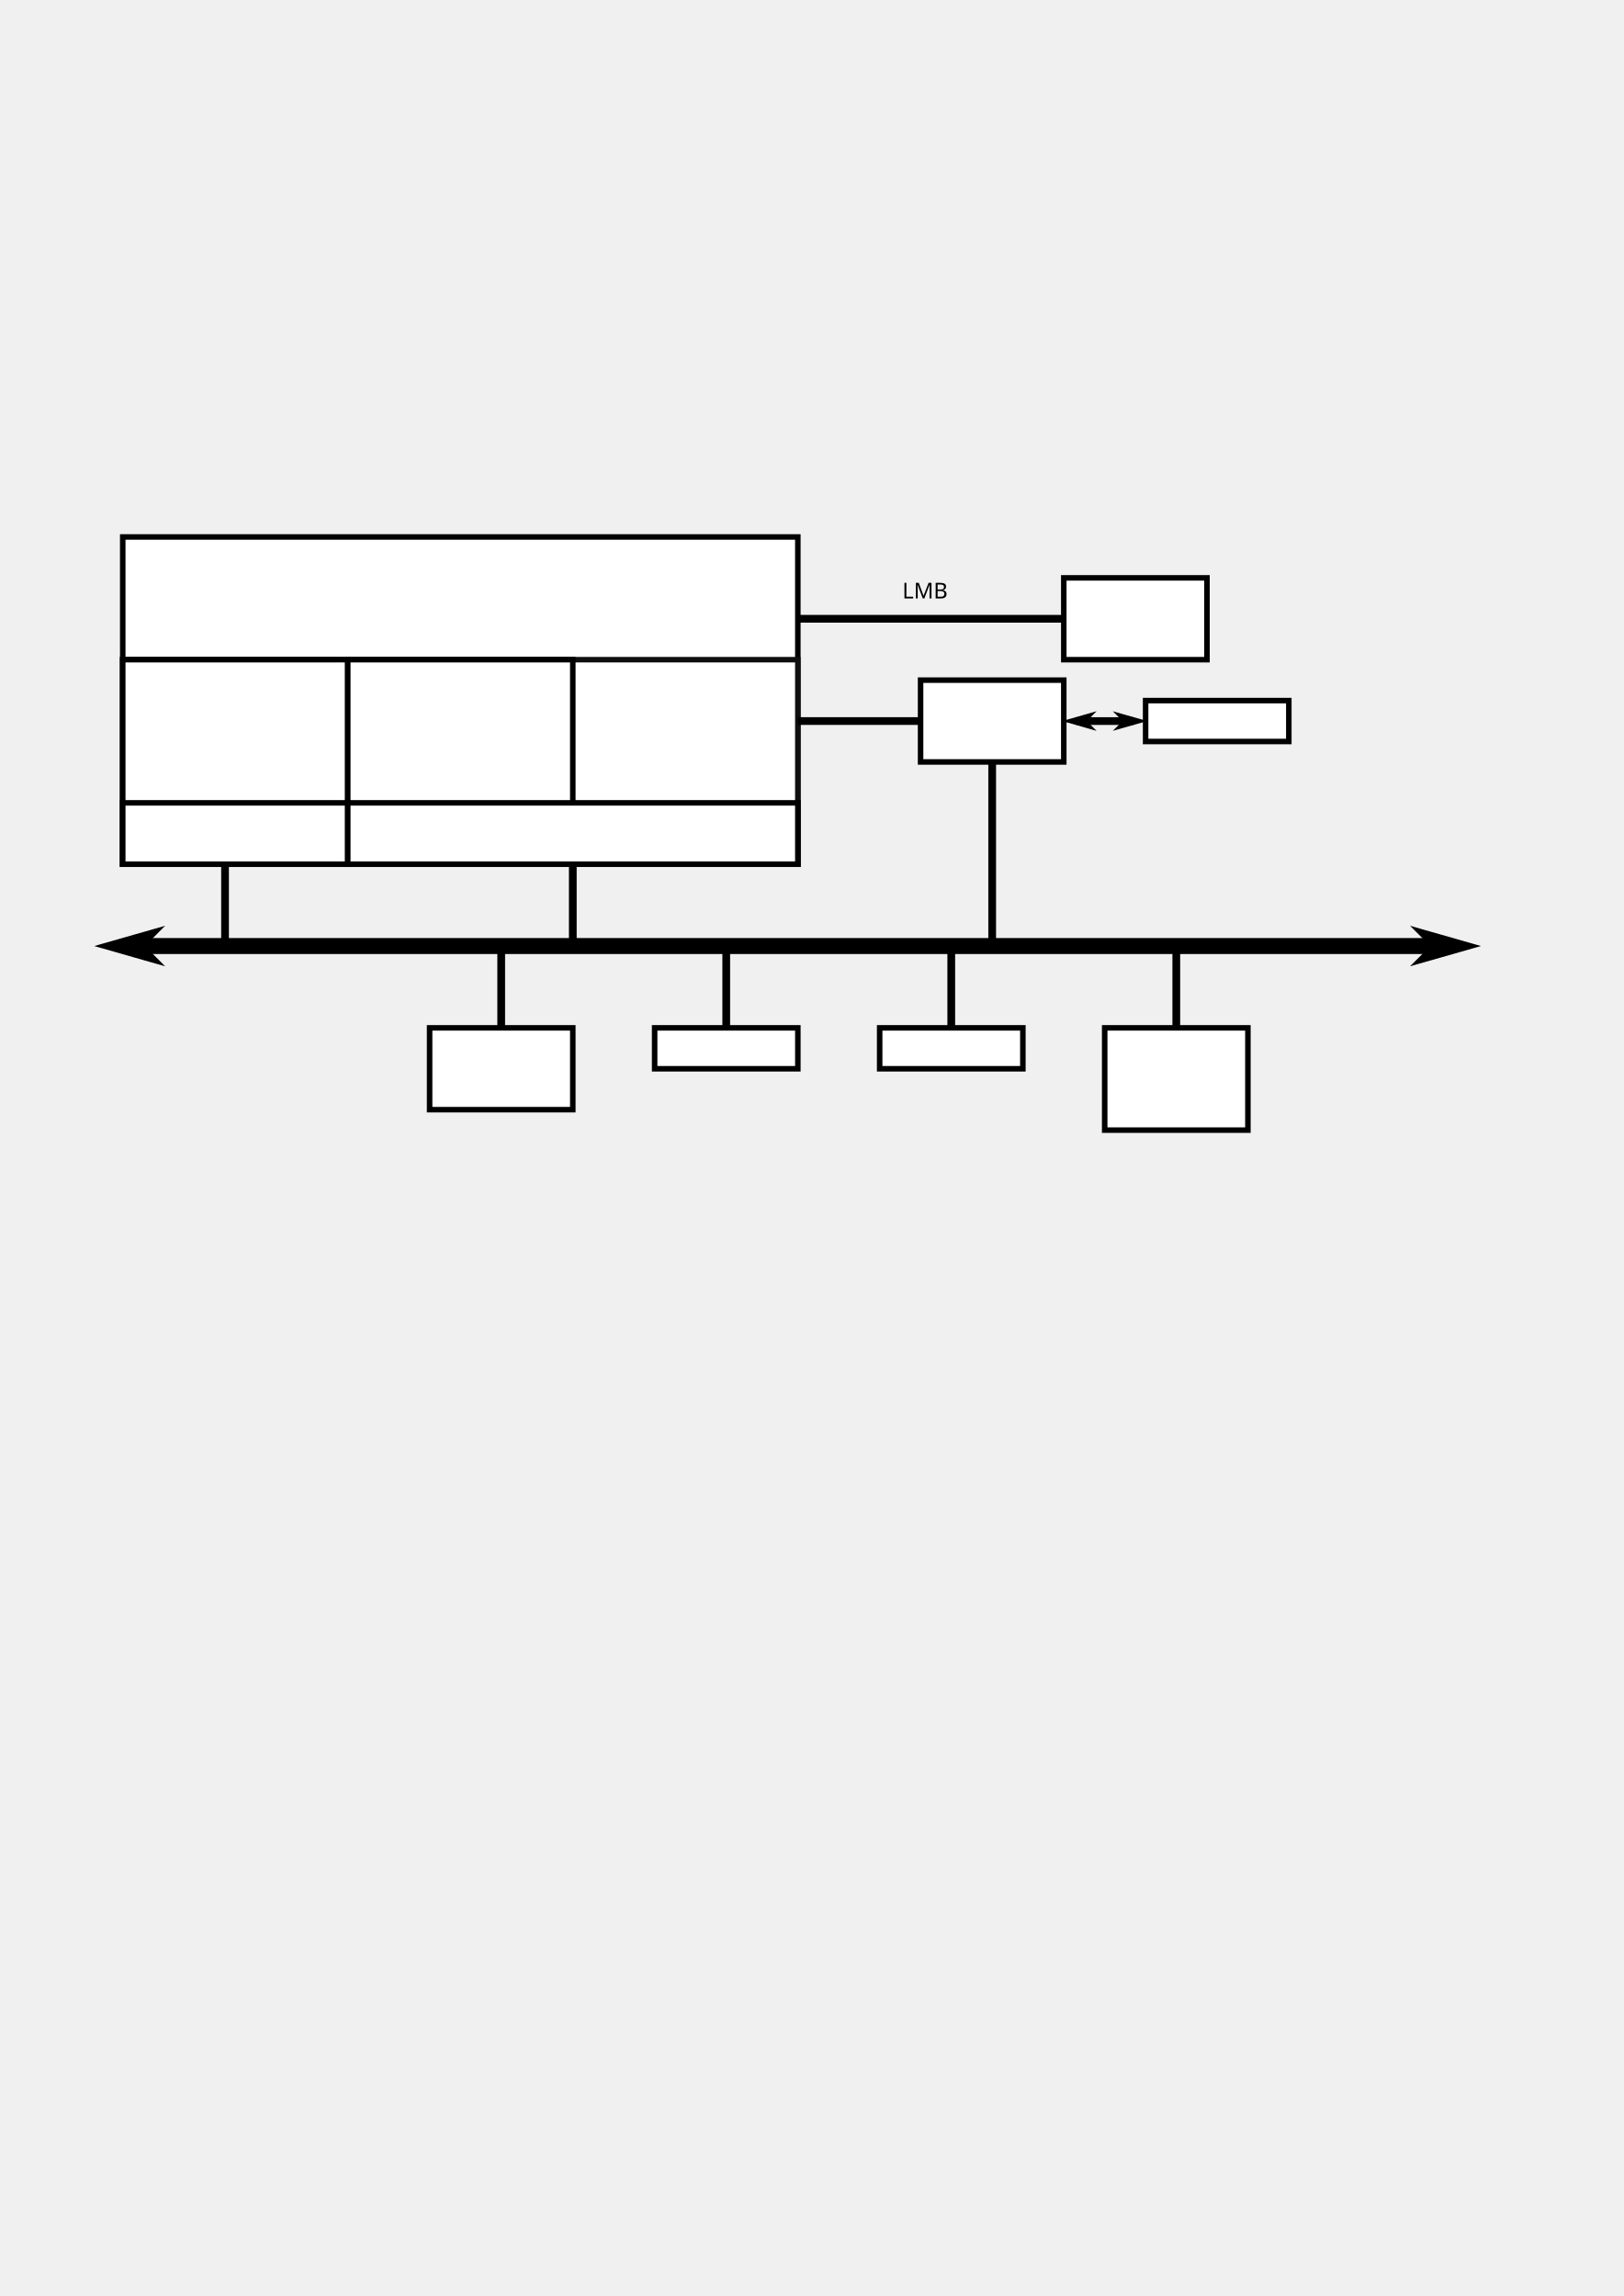
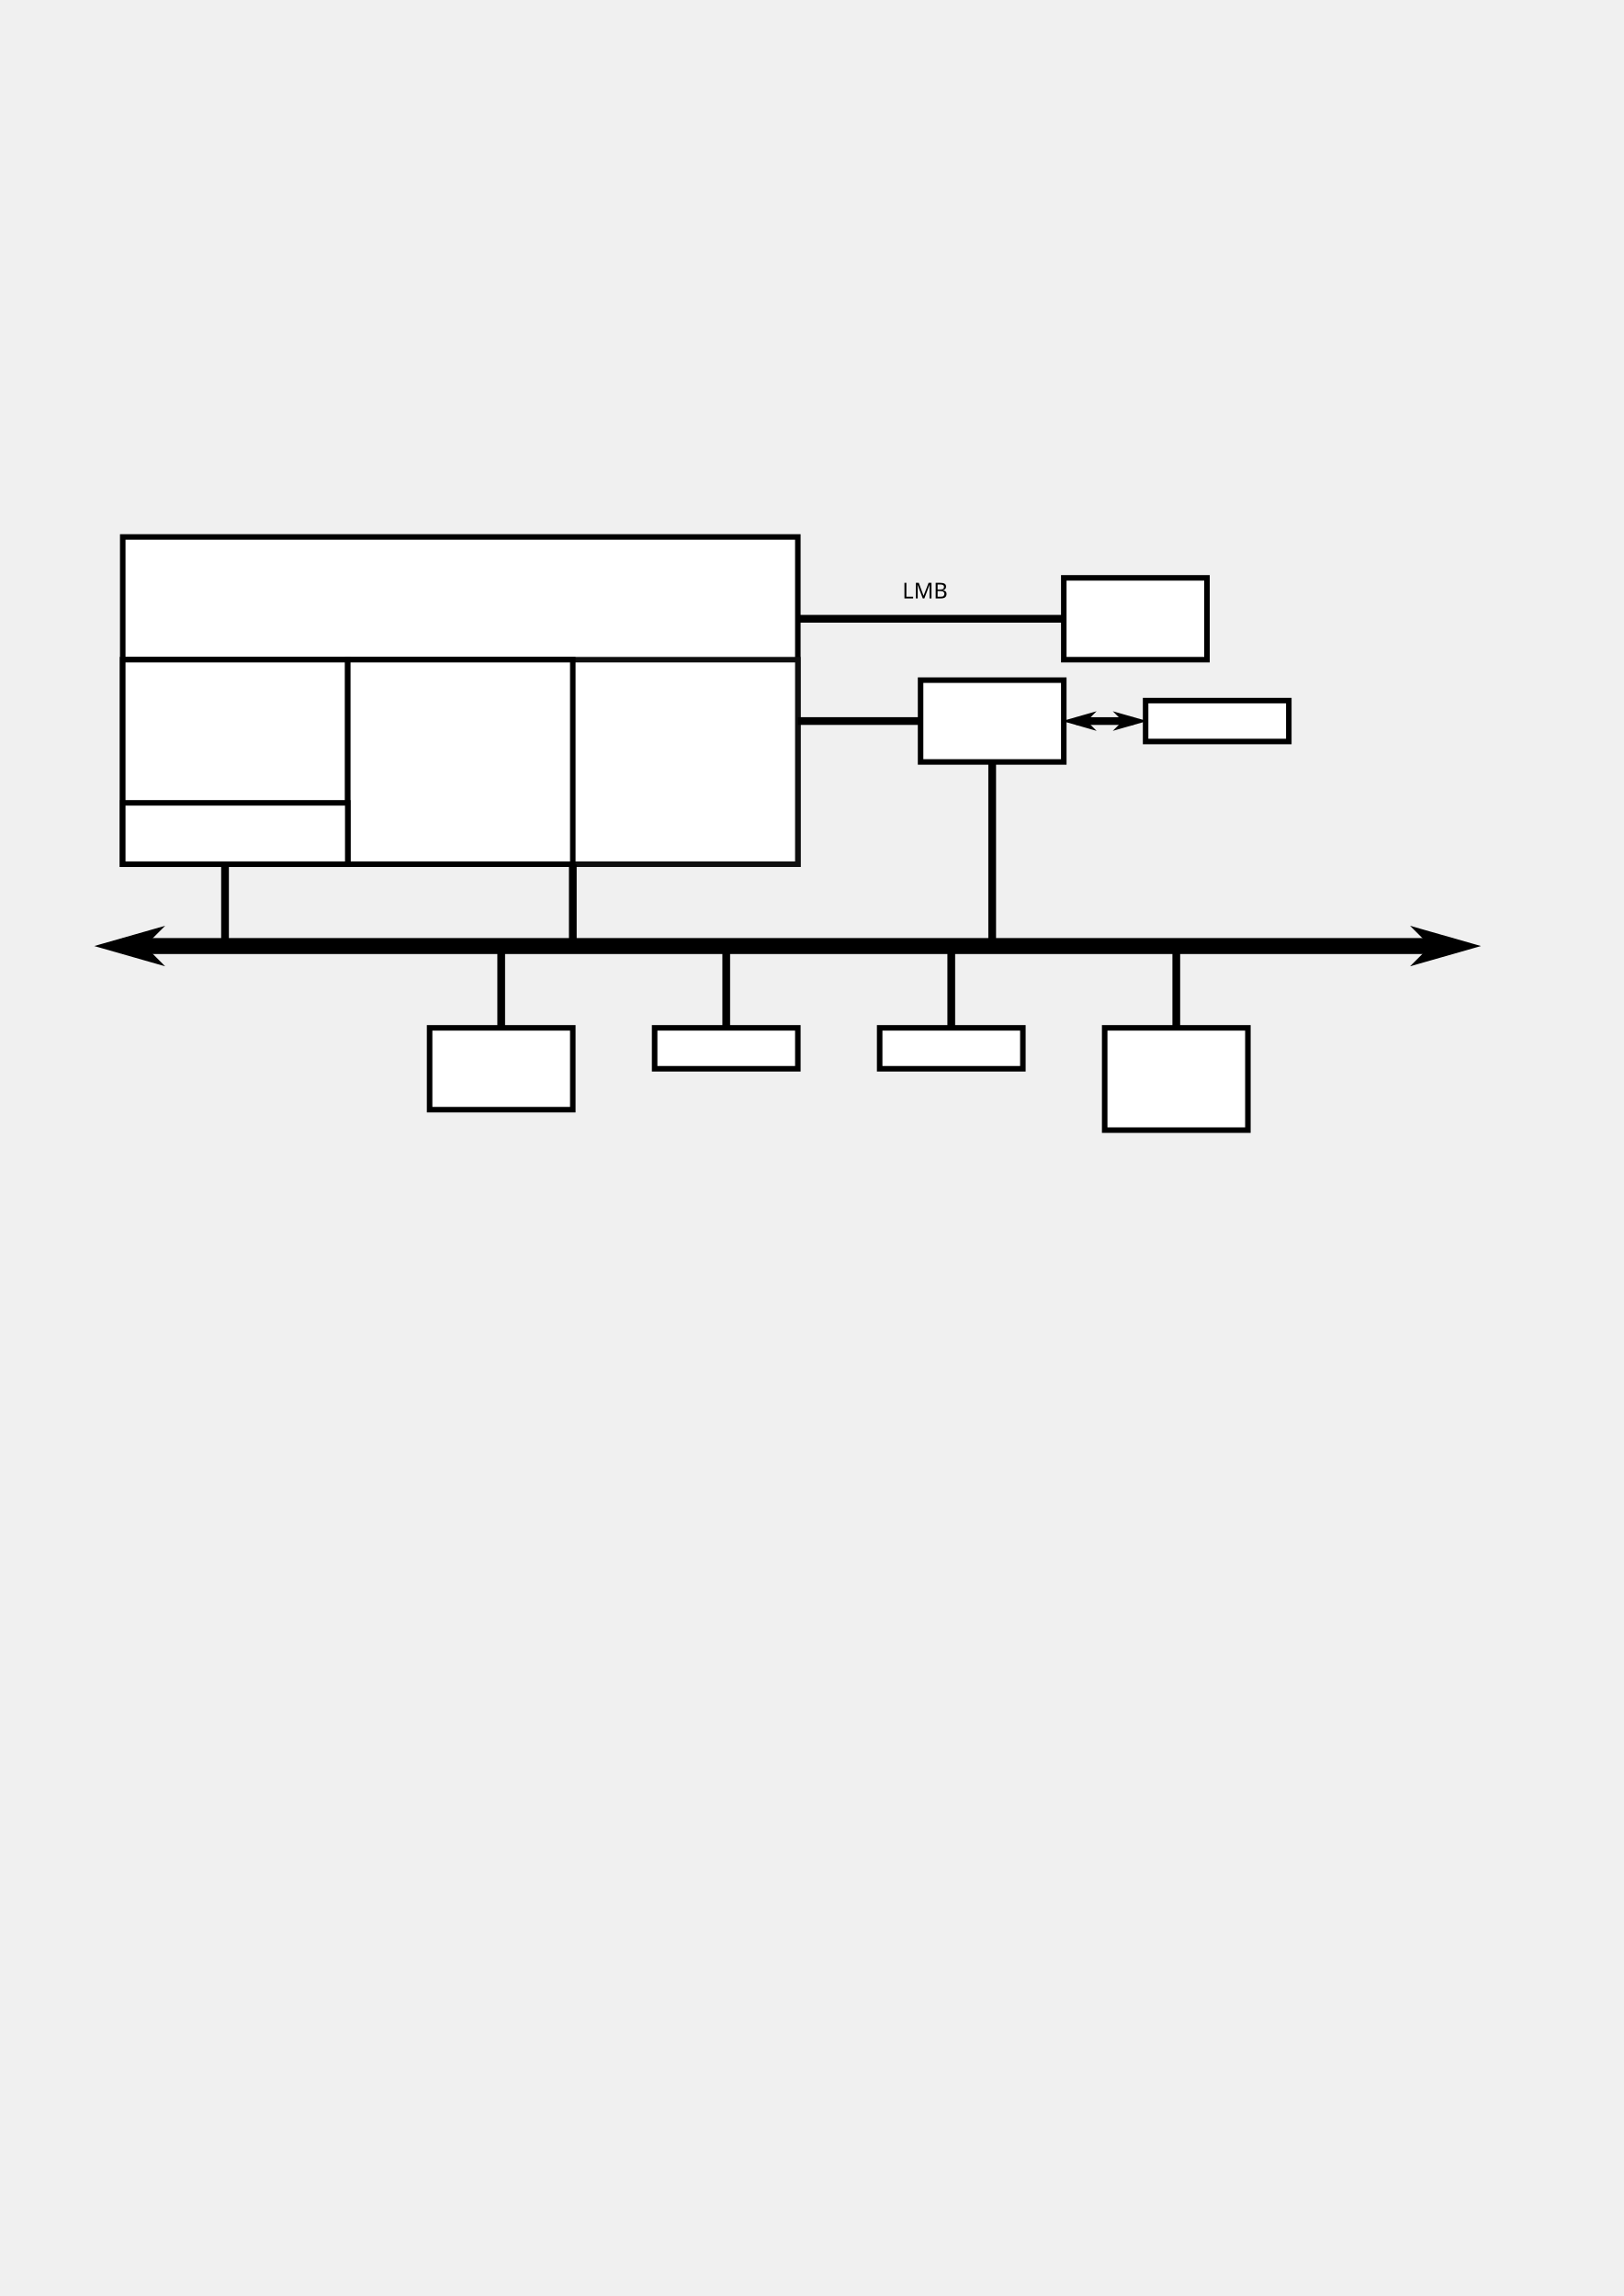
<svg xmlns="http://www.w3.org/2000/svg" width="210mm" height="297mm" viewBox="0 0 210 297" version="1.1" id="svg8">
  <defs id="defs2">
    <marker orient="auto" refY="0.0" refX="0.0" id="marker6190" style="overflow:visible;">
      <path id="path6188" d="M 0.0,0.0 L 5.0,-5.0 L -12.5,0.0 L 5.0,5.0 L 0.0,0.0 z " style="fill-rule:evenodd;stroke:#000000;stroke-width:1pt;stroke-opacity:1;fill:#000000;fill-opacity:1" transform="scale(0.2) rotate(180) translate(6,0)" />
    </marker>
    <marker orient="auto" refY="0.0" refX="0.0" id="marker6114" style="overflow:visible">
      <path id="path6112" d="M 0.0,0.0 L 5.0,-5.0 L -12.5,0.0 L 5.0,5.0 L 0.0,0.0 z " style="fill-rule:evenodd;stroke:#000000;stroke-width:1pt;stroke-opacity:1;fill:#000000;fill-opacity:1" transform="scale(0.2) translate(6,0)" />
    </marker>
    <marker orient="auto" refY="0.0" refX="0.0" id="Arrow1Send" style="overflow:visible;">
      <path id="path4820" d="M 0.0,0.0 L 5.0,-5.0 L -12.5,0.0 L 5.0,5.0 L 0.0,0.0 z " style="fill-rule:evenodd;stroke:#000000;stroke-width:1pt;stroke-opacity:1;fill:#000000;fill-opacity:1" transform="scale(0.2) rotate(180) translate(6,0)" />
    </marker>
    <marker orient="auto" refY="0.0" refX="0.0" id="Arrow1Sstart" style="overflow:visible">
      <path id="path4817" d="M 0.0,0.0 L 5.0,-5.0 L -12.5,0.0 L 5.0,5.0 L 0.0,0.0 z " style="fill-rule:evenodd;stroke:#000000;stroke-width:1pt;stroke-opacity:1;fill:#000000;fill-opacity:1" transform="scale(0.2) translate(6,0)" />
    </marker>
    <marker orient="auto" refY="0.0" refX="0.0" id="marker5848" style="overflow:visible">
      <path id="path5846" d="M 0.0,0.0 L 5.0,-5.0 L -12.5,0.0 L 5.0,5.0 L 0.0,0.0 z " style="fill-rule:evenodd;stroke:#000000;stroke-width:1pt;stroke-opacity:1;fill:#000000;fill-opacity:1" transform="scale(0.4) translate(10,0)" />
    </marker>
    <marker orient="auto" refY="0.0" refX="0.0" id="marker5796" style="overflow:visible">
      <path id="path5794" d="M 0.0,0.0 L 5.0,-5.0 L -12.5,0.0 L 5.0,5.0 L 0.0,0.0 z " style="fill-rule:evenodd;stroke:#000000;stroke-width:1pt;stroke-opacity:1;fill:#000000;fill-opacity:1" transform="scale(0.4) translate(10,0)" />
    </marker>
    <marker orient="auto" refY="0.0" refX="0.0" id="Arrow1Mend" style="overflow:visible;">
      <path id="path4814" d="M 0.0,0.0 L 5.0,-5.0 L -12.5,0.0 L 5.0,5.0 L 0.0,0.0 z " style="fill-rule:evenodd;stroke:#000000;stroke-width:1pt;stroke-opacity:1;fill:#000000;fill-opacity:1" transform="scale(0.4) rotate(180) translate(10,0)" />
    </marker>
    <marker orient="auto" refY="0.0" refX="0.0" id="Arrow1Mstart" style="overflow:visible">
      <path id="path4811" d="M 0.0,0.0 L 5.0,-5.0 L -12.5,0.0 L 5.0,5.0 L 0.0,0.0 z " style="fill-rule:evenodd;stroke:#000000;stroke-width:1pt;stroke-opacity:1;fill:#000000;fill-opacity:1" transform="scale(0.4) translate(10,0)" />
    </marker>
    <marker orient="auto" refY="0.0" refX="0.0" id="Arrow1Lend" style="overflow:visible;">
      <path id="path4808" d="M 0.0,0.0 L 5.0,-5.0 L -12.5,0.0 L 5.0,5.0 L 0.0,0.0 z " style="fill-rule:evenodd;stroke:#000000;stroke-width:1pt;stroke-opacity:1;fill:#000000;fill-opacity:1" transform="scale(0.8) rotate(180) translate(12.5,0)" />
    </marker>
    <marker orient="auto" refY="0.0" refX="0.0" id="Arrow1Lstart" style="overflow:visible">
      <path id="path4805" d="M 0.0,0.0 L 5.0,-5.0 L -12.5,0.0 L 5.0,5.0 L 0.0,0.0 z " style="fill-rule:evenodd;stroke:#000000;stroke-width:1pt;stroke-opacity:1;fill:#000000;fill-opacity:1" transform="scale(0.8) translate(12.5,0)" />
    </marker>
  </defs>
  <g id="layer1">
    <rect style="opacity:1;fill:#ffffff;fill-opacity:1;stroke:#000000;stroke-width:0.714;stroke-linecap:butt;stroke-linejoin:miter;stroke-miterlimit:4;stroke-dasharray:none;stroke-opacity:1" id="rect4487" width="87.312" height="42.333" x="15.875" y="69.458" />
    <rect style="opacity:1;fill:#ffffff;fill-opacity:1;stroke:#0f0f0f;stroke-width:0.714;stroke-linecap:butt;stroke-linejoin:miter;stroke-miterlimit:4;stroke-dasharray:none;stroke-opacity:1" id="rect4489" width="87.312" height="26.458" x="15.875" y="85.333" />
    <rect style="opacity:1;fill:#ffffff;fill-opacity:1;stroke:#000000;stroke-width:0.714;stroke-linecap:butt;stroke-linejoin:miter;stroke-miterlimit:4;stroke-dasharray:none;stroke-opacity:1" id="rect4491" width="29.104" height="26.458" x="15.875" y="85.333" />
    <rect style="opacity:1;fill:#ffffff;fill-opacity:1;stroke:#000000;stroke-width:0.714;stroke-linecap:butt;stroke-linejoin:miter;stroke-miterlimit:4;stroke-dasharray:none;stroke-opacity:1" id="rect4491-3" width="29.104" height="26.458" x="44.979" y="85.333" />
    <rect style="opacity:1;fill:#ffffff;fill-opacity:1;stroke:#000000;stroke-width:0.714;stroke-linecap:butt;stroke-linejoin:miter;stroke-miterlimit:4;stroke-dasharray:none;stroke-opacity:1" id="rect4491-6" width="29.104" height="7.938" x="15.875" y="103.854" />
-     <rect style="opacity:1;fill:#ffffff;fill-opacity:1;stroke:#000000;stroke-width:0.714;stroke-linecap:butt;stroke-linejoin:miter;stroke-miterlimit:4;stroke-dasharray:none;stroke-opacity:1" id="rect4491-7" width="58.208" height="7.938" x="44.979" y="103.854" />
    <flowRoot xml:space="preserve" id="flowRoot4520" style="font-style:normal;font-weight:normal;font-size:5.333px;line-height:125%;font-family:Sans;text-align:center;letter-spacing:0px;word-spacing:0px;text-anchor:middle;fill:#000000;fill-opacity:1;stroke:none;stroke-width:1px;stroke-linecap:butt;stroke-linejoin:miter;stroke-opacity:1" transform="scale(0.2645833)">
      <flowRegion id="flowRegion4522">
        <rect id="rect4524" width="330" height="60" x="60" y="262.52" />
      </flowRegion>
      <flowPara id="flowPara4526" />
      <flowPara id="flowPara4528" style="font-size:26.667px" />
      <flowPara id="flowPara4530" style="font-size:26.667px" />
      <flowPara id="flowPara4532" style="font-size:26.667px" />
      <flowPara id="flowPara4534" style="font-size:26.667px">Microblaze</flowPara>
    </flowRoot>
    <flowRoot xml:space="preserve" id="flowRoot4540" style="font-style:normal;font-weight:normal;font-size:5.333px;line-height:125%;font-family:Sans;text-align:center;letter-spacing:0px;word-spacing:0px;text-anchor:middle;fill:#000000;fill-opacity:1;stroke:none;stroke-width:1px;stroke-linecap:butt;stroke-linejoin:miter;stroke-opacity:1" transform="scale(0.2645833)">
      <flowRegion id="flowRegion4542">
        <rect id="rect4544" width="110" height="70" x="60" y="322.52" />
      </flowRegion>
      <flowPara id="flowPara4546" />
      <flowPara id="flowPara4548" style="font-size:14.667px" />
      <flowPara id="flowPara4550" style="font-size:14.667px" />
      <flowPara id="flowPara4552" style="font-size:14.667px" />
      <flowPara id="flowPara4554" style="font-size:14.667px" />
      <flowPara id="flowPara4556" style="font-size:14.667px">FPU</flowPara>
    </flowRoot>
    <flowRoot xml:space="preserve" id="flowRoot4558" style="font-style:normal;font-weight:normal;font-size:5.333px;line-height:125%;font-family:Sans;text-align:center;letter-spacing:0px;word-spacing:0px;text-anchor:middle;fill:#000000;fill-opacity:1;stroke:none;stroke-width:1px;stroke-linecap:butt;stroke-linejoin:miter;stroke-opacity:1" transform="matrix(0.2645833,0,0,0.2645833,-0.2672695,-2.138156)">
      <flowRegion id="flowRegion4560">
        <rect id="rect4562" width="110" height="70" x="170" y="322.52" />
      </flowRegion>
      <flowPara id="flowPara4564" />
      <flowPara id="flowPara4568" style="font-size:14.667px;line-height:125%" />
      <flowPara id="flowPara4570" style="font-size:14.667px;line-height:125%" />
      <flowPara id="flowPara4572" style="font-size:14.667px;line-height:125%" />
      <flowPara id="flowPara4574" style="font-size:14.667px;line-height:125%">32 KB</flowPara>
      <flowPara id="flowPara4566" style="font-size:14.667px;line-height:125%">D-Cache</flowPara>
    </flowRoot>
    <flowRoot xml:space="preserve" id="flowRoot4558-5" style="font-style:normal;font-weight:normal;font-size:5.333px;line-height:125%;font-family:Sans;text-align:center;letter-spacing:0px;word-spacing:0px;text-anchor:middle;fill:#000000;fill-opacity:1;stroke:none;stroke-width:1px;stroke-linecap:butt;stroke-linejoin:miter;stroke-opacity:1" transform="matrix(0.2645833,0,0,0.2645833,29.14513,-2.271792)">
      <flowRegion id="flowRegion4560-3">
        <rect id="rect4562-5" width="110" height="70" x="170" y="322.52" />
      </flowRegion>
      <flowPara id="flowPara4564-6" />
      <flowPara id="flowPara4568-2" style="font-size:14.667px;line-height:125%" />
      <flowPara id="flowPara4570-9" style="font-size:14.667px;line-height:125%" />
      <flowPara id="flowPara4572-1" style="font-size:14.667px;line-height:125%" />
      <flowPara id="flowPara4574-2" style="font-size:14.667px;line-height:125%">32 KB</flowPara>
      <flowPara style="font-size:14.667px;line-height:125%" id="flowPara4615">I-Cache</flowPara>
    </flowRoot>
    <flowRoot xml:space="preserve" id="flowRoot4619" style="font-style:normal;font-weight:normal;font-size:5.333px;line-height:125%;font-family:Sans;text-align:center;letter-spacing:0px;word-spacing:0px;text-anchor:middle;fill:#000000;fill-opacity:1;stroke:none;stroke-width:1px;stroke-linecap:butt;stroke-linejoin:miter;stroke-opacity:1" transform="scale(0.2645833)">
      <flowRegion id="flowRegion4621">
        <rect id="rect4623" width="110" height="30" x="60" y="392.52" />
      </flowRegion>
      <flowPara id="flowPara4625" />
      <flowPara id="flowPara4627" style="font-size:12px" />
      <flowPara id="flowPara4629" style="font-size:12px">MMU</flowPara>
    </flowRoot>
    <flowRoot xml:space="preserve" id="flowRoot4631" style="font-style:normal;font-weight:normal;font-size:5.333px;line-height:125%;font-family:Sans;text-align:center;letter-spacing:0px;word-spacing:0px;text-anchor:middle;fill:#000000;fill-opacity:1;stroke:none;stroke-width:1px;stroke-linecap:butt;stroke-linejoin:miter;stroke-opacity:1" transform="scale(0.2645833)">
      <flowRegion id="flowRegion4633">
        <rect id="rect4635" width="220" height="30" x="170" y="392.52" />
      </flowRegion>
      <flowPara id="flowPara4637" />
      <flowPara id="flowPara4639" style="font-size:12px" />
-       <flowPara id="flowPara4641" style="font-size:12px">PLB-Bus</flowPara>
+       <flowPara id="flowPara4641" style="font-size:12px" />
    </flowRoot>
    <g id="g4661">
      <rect y="74.75" x="137.583" height="10.583" width="18.521" id="rect4643" style="opacity:1;fill:#ffffff;fill-opacity:1;stroke:#000000;stroke-width:0.714;stroke-linecap:butt;stroke-linejoin:miter;stroke-miterlimit:4;stroke-dasharray:none;stroke-opacity:1" />
      <flowRoot transform="matrix(0.2645833,0,0,0.2645833,-0.06681738,2.004522)" style="font-style:normal;font-weight:normal;font-size:5.333px;line-height:125%;font-family:Sans;text-align:center;letter-spacing:0px;word-spacing:0px;text-anchor:middle;fill:#000000;fill-opacity:1;stroke:none;stroke-width:1px;stroke-linecap:butt;stroke-linejoin:miter;stroke-opacity:1" id="flowRoot4645" xml:space="preserve">
        <flowRegion id="flowRegion4647">
          <rect y="282.52" x="520" height="40" width="70" id="rect4649" />
        </flowRegion>
        <flowPara style="font-size:10.667px;line-height:125%" id="flowPara4651">64 KB</flowPara>
        <flowPara style="font-size:10.667px;line-height:125%" id="flowPara4653">BRAM</flowPara>
      </flowRoot>
    </g>
    <g id="g4713" transform="translate(-2.645837,26.45833)">
      <path id="path4663" d="m 140.229,53.583 h -34.396 v 0" style="fill:none;fill-rule:evenodd;stroke:#000000;stroke-width:1;stroke-linecap:butt;stroke-linejoin:miter;stroke-opacity:1;stroke-miterlimit:4;stroke-dasharray:none" />
      <text id="text4667" y="50.951" x="123.56" style="font-style:normal;font-weight:normal;font-size:1.411px;line-height:125%;font-family:Sans;text-align:center;letter-spacing:0px;word-spacing:0px;text-anchor:middle;fill:#000000;fill-opacity:1;stroke:none;stroke-width:0.265px;stroke-linecap:butt;stroke-linejoin:miter;stroke-opacity:1" xml:space="preserve">
        <tspan style="font-size:2.822px;stroke-width:0.265px" y="50.951" x="123.56" id="tspan4665">LMB</tspan>
      </text>
    </g>
    <g transform="translate(-18.52084,13.22917)" id="g4661-0">
      <rect y="74.75" x="137.583" height="10.583" width="18.521" id="rect4643-9" style="opacity:1;fill:#ffffff;fill-opacity:1;stroke:#000000;stroke-width:0.714;stroke-linecap:butt;stroke-linejoin:miter;stroke-miterlimit:4;stroke-dasharray:none;stroke-opacity:1" />
      <flowRoot transform="matrix(0.2645833,0,0,0.2645833,-0.06681738,2.004522)" style="font-style:normal;font-weight:normal;font-size:5.333px;line-height:125%;font-family:Sans;text-align:center;letter-spacing:0px;word-spacing:0px;text-anchor:middle;fill:#000000;fill-opacity:1;stroke:none;stroke-width:1px;stroke-linecap:butt;stroke-linejoin:miter;stroke-opacity:1" id="flowRoot4645-3" xml:space="preserve">
        <flowRegion id="flowRegion4647-6">
          <rect y="282.52" x="520" height="40" width="70" id="rect4649-0" />
        </flowRegion>
        <flowPara style="font-size:10.667px;line-height:125%" id="flowPara4653-2">Debug</flowPara>
        <flowPara style="font-size:10.667px;line-height:125%" id="flowPara4708">Module</flowPara>
      </flowRoot>
      <text xml:space="preserve" style="font-style:normal;font-weight:normal;font-size:1.411px;line-height:125%;font-family:Sans;text-align:center;letter-spacing:0px;word-spacing:0px;text-anchor:middle;fill:#000000;fill-opacity:1;stroke:none;stroke-width:0.265px;stroke-linecap:butt;stroke-linejoin:miter;stroke-opacity:1" x="145.521" y="80.042" id="text4704">
        <tspan id="tspan4702" x="145.521" y="81.29" style="stroke-width:0.265px" />
      </text>
    </g>
    <path style="fill:none;fill-rule:evenodd;stroke:#000000;stroke-width:1;stroke-linecap:butt;stroke-linejoin:miter;stroke-miterlimit:4;stroke-dasharray:none;stroke-opacity:1" d="m 119.062,93.271 h -15.875 v 0" id="path4663-1" />
    <flowRoot transform="matrix(0.2645833,0,0,0.2645833,1.3051604e-6,0.94494)" style="font-style:normal;font-weight:normal;font-size:5.333px;line-height:125%;font-family:Sans;text-align:center;letter-spacing:0px;word-spacing:0px;text-anchor:middle;fill:#000000;fill-opacity:1;stroke:none;stroke-width:1px;stroke-linecap:butt;stroke-linejoin:miter;stroke-opacity:1" id="flowRoot4739" xml:space="preserve">
      <flowRegion id="flowRegion4741">
        <rect y="332.52" x="400" height="10" width="40" id="rect4743" />
      </flowRegion>
      <flowPara style="font-size:10.667px" id="flowPara4745">Debug</flowPara>
    </flowRoot>
    <g id="g4801" transform="translate(2.645828,2.645836)">
      <rect y="87.979" x="145.521" height="5.292" width="18.521" id="rect4786" style="opacity:1;fill:#ffffff;fill-opacity:1;stroke:#000000;stroke-width:0.714;stroke-linecap:butt;stroke-linejoin:miter;stroke-miterlimit:4;stroke-dasharray:none;stroke-opacity:1" />
      <flowRoot transform="matrix(0.2645833,0,0,0.2645833,0.3779762,-0.9449405)" style="font-style:normal;font-weight:normal;font-size:5.333px;line-height:125%;font-family:Sans;text-align:center;letter-spacing:0px;word-spacing:0px;text-anchor:middle;fill:#000000;fill-opacity:1;stroke:none;stroke-width:1px;stroke-linecap:butt;stroke-linejoin:miter;stroke-opacity:1" id="flowRoot4788" xml:space="preserve">
        <flowRegion id="flowRegion4790">
          <rect y="342.52" x="550" height="20" width="70" id="rect4792" />
        </flowRegion>
        <flowPara style="font-size:10.667px" id="flowPara4794">JTAG</flowPara>
      </flowRoot>
    </g>
    <path style="fill:none;fill-rule:evenodd;stroke:#000000;stroke-width:1;stroke-linecap:butt;stroke-linejoin:miter;stroke-miterlimit:4;stroke-dasharray:none;stroke-opacity:1;marker-start:url(#marker6114);marker-end:url(#marker6190)" d="m 139.171,93.271 c 7.408,0 7.408,0 7.408,0" id="path4803" />
    <text id="text4704-2" y="132.958" x="34.396" style="font-style:normal;font-weight:normal;font-size:1.411px;line-height:125%;font-family:Sans;text-align:center;letter-spacing:0px;word-spacing:0px;text-anchor:middle;fill:#000000;fill-opacity:1;stroke:none;stroke-width:0.265px;stroke-linecap:butt;stroke-linejoin:miter;stroke-opacity:1" xml:space="preserve">
      <tspan style="stroke-width:0.265px" y="134.207" x="34.396" id="tspan4702-9" />
    </text>
    <path id="path5258" d="M 15.875,122.375 H 187.854" style="fill:none;fill-rule:evenodd;stroke:#000000;stroke-width:2.065;stroke-linecap:butt;stroke-linejoin:miter;stroke-miterlimit:4;stroke-dasharray:none;stroke-opacity:1;marker-start:url(#Arrow1Sstart);marker-end:url(#Arrow1Send)" />
    <path style="fill:none;fill-rule:evenodd;stroke:#000000;stroke-width:1;stroke-linecap:butt;stroke-linejoin:miter;stroke-opacity:1;stroke-miterlimit:4;stroke-dasharray:none" d="M 29.104,111.792 V 122.375" id="path6086" />
    <g transform="translate(-82.02084,58.20833)" id="g4661-0-3">
      <rect y="74.75" x="137.583" height="10.583" width="18.521" id="rect4643-9-1" style="opacity:1;fill:#ffffff;fill-opacity:1;stroke:#000000;stroke-width:0.714;stroke-linecap:butt;stroke-linejoin:miter;stroke-miterlimit:4;stroke-dasharray:none;stroke-opacity:1" />
      <flowRoot transform="matrix(0.2645833,0,0,0.2645833,-0.06681738,2.004522)" style="font-style:normal;font-weight:normal;font-size:5.333px;line-height:125%;font-family:Sans;text-align:center;letter-spacing:0px;word-spacing:0px;text-anchor:middle;fill:#000000;fill-opacity:1;stroke:none;stroke-width:1px;stroke-linecap:butt;stroke-linejoin:miter;stroke-opacity:1" id="flowRoot4645-3-94" xml:space="preserve">
        <flowRegion id="flowRegion4647-6-78">
          <rect y="282.52" x="520" height="40" width="70" id="rect4649-0-4" />
        </flowRegion>
        <flowPara style="font-size:10.667px;line-height:125%" id="flowPara4708-0">Interrupt</flowPara>
        <flowPara style="font-size:10.667px;line-height:125%" id="flowPara6846">Controller</flowPara>
      </flowRoot>
      <text xml:space="preserve" style="font-style:normal;font-weight:normal;font-size:1.411px;line-height:125%;font-family:Sans;text-align:center;letter-spacing:0px;word-spacing:0px;text-anchor:middle;fill:#000000;fill-opacity:1;stroke:none;stroke-width:0.265px;stroke-linecap:butt;stroke-linejoin:miter;stroke-opacity:1" x="145.521" y="80.042" id="text4704-3">
        <tspan id="tspan4702-6" x="145.521" y="81.29" style="stroke-width:0.265px" />
      </text>
    </g>
    <g id="g6084-5" transform="translate(116.4167,5.291677)">
      <rect y="127.667" x="26.458" height="13.229" width="18.521" id="rect4643-9-8-4" style="opacity:1;fill:#ffffff;fill-opacity:1;stroke:#000000;stroke-width:0.714;stroke-linecap:butt;stroke-linejoin:miter;stroke-miterlimit:4;stroke-dasharray:none;stroke-opacity:1" />
      <flowRoot transform="matrix(0.2645833,0,0,0.2645833,-110.8139,54.16524)" style="font-style:normal;font-weight:normal;font-size:5.333px;line-height:125%;font-family:Sans;text-align:center;letter-spacing:0px;word-spacing:0px;text-anchor:middle;fill:#000000;fill-opacity:1;stroke:none;stroke-width:1px;stroke-linecap:butt;stroke-linejoin:miter;stroke-opacity:1" id="flowRoot4645-3-9-7" xml:space="preserve">
        <flowRegion id="flowRegion4647-6-7-6">
          <rect y="282.52" x="520" height="40" width="70" id="rect4649-0-3-5" />
        </flowRegion>
        <flowPara style="font-size:10.667px;line-height:125%" id="flowPara5256-3">DDR2</flowPara>
        <flowPara style="font-size:10.667px;line-height:125%" id="flowPara6853">Memory</flowPara>
        <flowPara style="font-size:10.667px;line-height:125%" id="flowPara6855">Controller</flowPara>
      </flowRoot>
    </g>
    <g id="g4801-7" transform="translate(-60.85417,44.97917)">
      <rect y="87.979" x="145.521" height="5.292" width="18.521" id="rect4786-4" style="opacity:1;fill:#ffffff;fill-opacity:1;stroke:#000000;stroke-width:0.714;stroke-linecap:butt;stroke-linejoin:miter;stroke-miterlimit:4;stroke-dasharray:none;stroke-opacity:1" />
      <flowRoot transform="matrix(0.2645833,0,0,0.2645833,0.3779762,-0.9449405)" style="font-style:normal;font-weight:normal;font-size:5.333px;line-height:125%;font-family:Sans;text-align:center;letter-spacing:0px;word-spacing:0px;text-anchor:middle;fill:#000000;fill-opacity:1;stroke:none;stroke-width:1px;stroke-linecap:butt;stroke-linejoin:miter;stroke-opacity:1" id="flowRoot4788-5" xml:space="preserve">
        <flowRegion id="flowRegion4790-2">
          <rect y="342.52" x="550" height="20" width="70" id="rect4792-5" />
        </flowRegion>
        <flowPara style="font-size:10.667px" id="flowPara4794-4">UART</flowPara>
      </flowRoot>
    </g>
    <g id="g4801-74" transform="translate(-31.75001,44.97917)">
      <rect y="87.979" x="145.521" height="5.292" width="18.521" id="rect4786-43" style="opacity:1;fill:#ffffff;fill-opacity:1;stroke:#000000;stroke-width:0.714;stroke-linecap:butt;stroke-linejoin:miter;stroke-miterlimit:4;stroke-dasharray:none;stroke-opacity:1" />
      <flowRoot transform="matrix(0.2645833,0,0,0.2645833,0.3779762,-0.9449405)" style="font-style:normal;font-weight:normal;font-size:5.333px;line-height:125%;font-family:Sans;text-align:center;letter-spacing:0px;word-spacing:0px;text-anchor:middle;fill:#000000;fill-opacity:1;stroke:none;stroke-width:1px;stroke-linecap:butt;stroke-linejoin:miter;stroke-opacity:1" id="flowRoot4788-0" xml:space="preserve">
        <flowRegion id="flowRegion4790-7">
          <rect y="342.52" x="550" height="20" width="70" id="rect4792-8" />
        </flowRegion>
        <flowPara style="font-size:10.667px" id="flowPara4794-6">Timer</flowPara>
      </flowRoot>
    </g>
    <path style="fill:none;fill-rule:evenodd;stroke:#000000;stroke-width:1;stroke-linecap:butt;stroke-linejoin:miter;stroke-miterlimit:4;stroke-dasharray:none;stroke-opacity:1" d="m 64.823,122.375 v 10.583" id="path6086-8-8" />
    <path style="fill:none;fill-rule:evenodd;stroke:#000000;stroke-width:1;stroke-linecap:butt;stroke-linejoin:miter;stroke-miterlimit:4;stroke-dasharray:none;stroke-opacity:1" d="m 93.927,122.375 v 10.583" id="path6086-8-4" />
    <path style="fill:none;fill-rule:evenodd;stroke:#000000;stroke-width:1;stroke-linecap:butt;stroke-linejoin:miter;stroke-miterlimit:4;stroke-dasharray:none;stroke-opacity:1" d="m 123.031,122.375 v 10.583" id="path6086-8-3" />
    <path style="fill:none;fill-rule:evenodd;stroke:#000000;stroke-width:1;stroke-linecap:butt;stroke-linejoin:miter;stroke-miterlimit:4;stroke-dasharray:none;stroke-opacity:1" d="m 152.135,122.375 v 10.583" id="path6086-8-3-1" />
    <path style="fill:none;fill-rule:evenodd;stroke:#000000;stroke-width:1;stroke-linecap:butt;stroke-linejoin:miter;stroke-miterlimit:4;stroke-dasharray:none;stroke-opacity:1" d="M 74.083,111.792 V 122.375" id="path6086-4" />
    <path style="fill:none;fill-rule:evenodd;stroke:#000000;stroke-width:1;stroke-linecap:butt;stroke-linejoin:miter;stroke-miterlimit:4;stroke-dasharray:none;stroke-opacity:1" d="M 128.323,98.563 V 122.375" id="path6086-9" />
    <flowRoot xml:space="preserve" id="flowRoot8159" style="font-style:normal;font-weight:normal;font-size:5.333px;line-height:125%;font-family:Sans;text-align:center;letter-spacing:0px;word-spacing:0px;text-anchor:middle;fill:#000000;fill-opacity:1;stroke:none;stroke-width:1px;stroke-linecap:butt;stroke-linejoin:miter;stroke-opacity:1" transform="scale(0.2645833)">
      <flowRegion id="flowRegion8161">
        <rect id="rect8163" width="205" height="20" x="280" y="442.52" />
      </flowRegion>
-       <flowPara id="flowPara8165" style="font-size:12px">PLB BUS</flowPara>
+       <flowPara id="flowPara8165" style="font-size:12px">AXI-BUS (Interconnect)</flowPara>
    </flowRoot>
  </g>
</svg>
